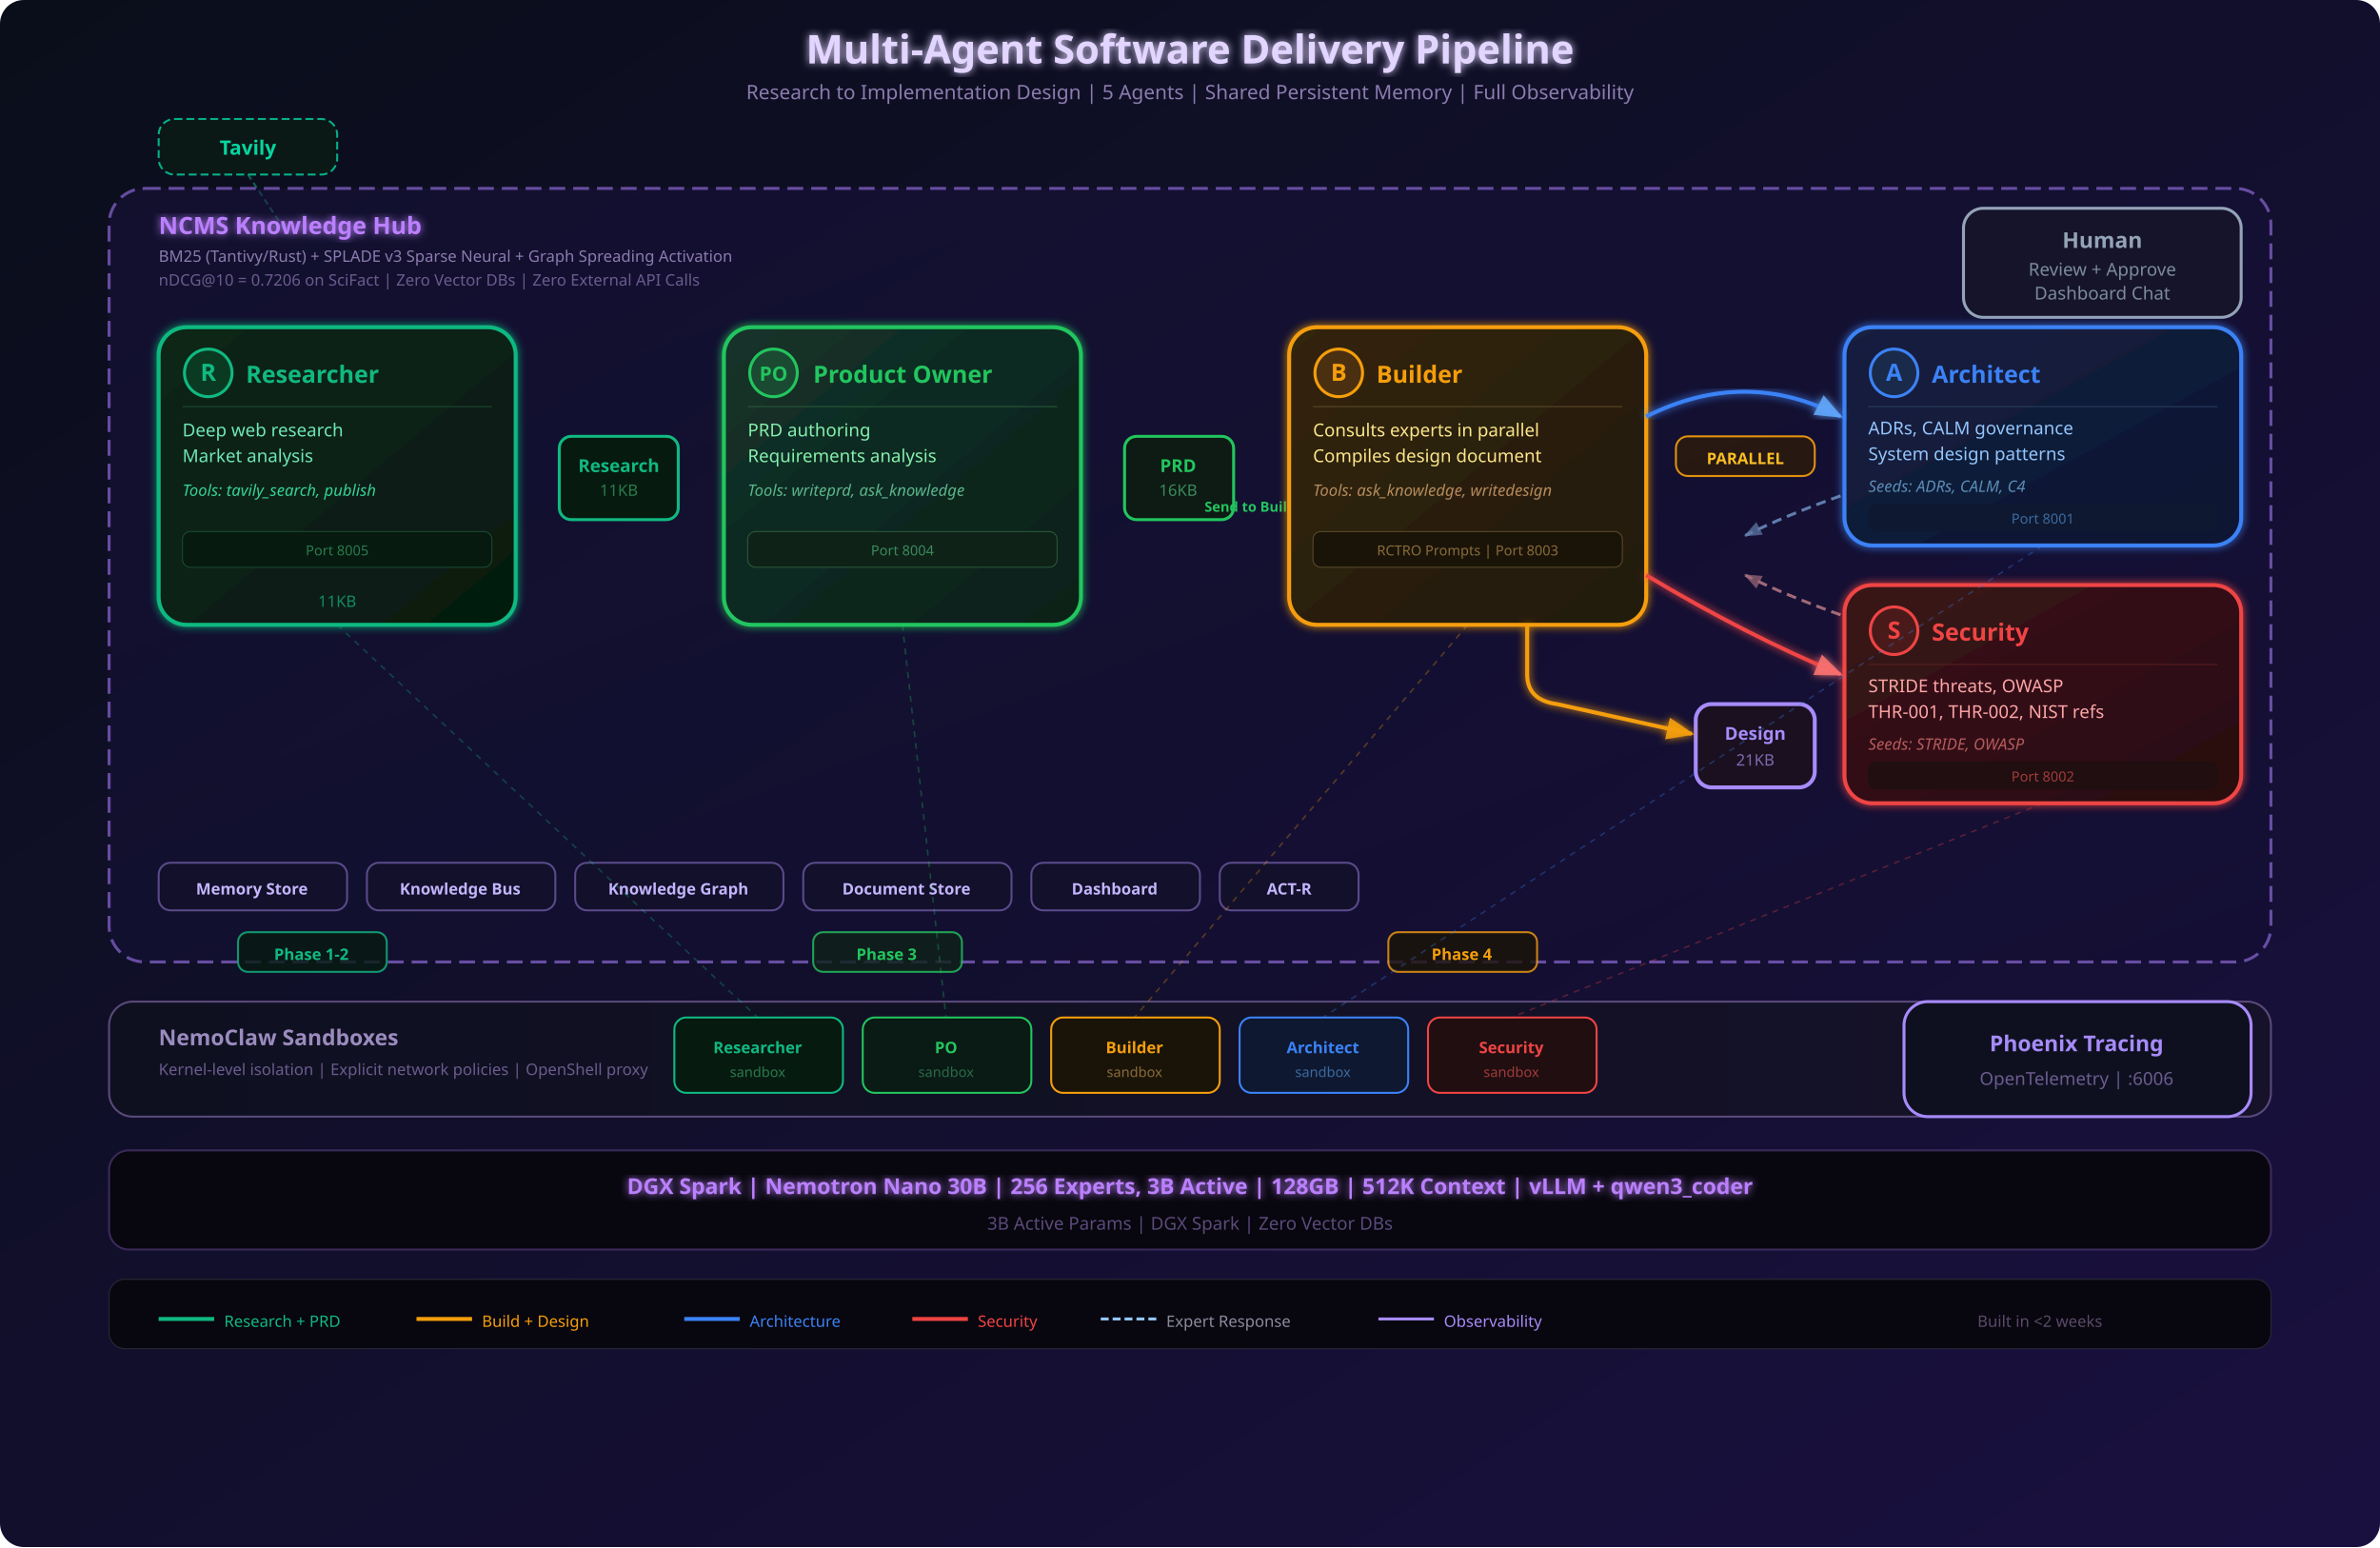
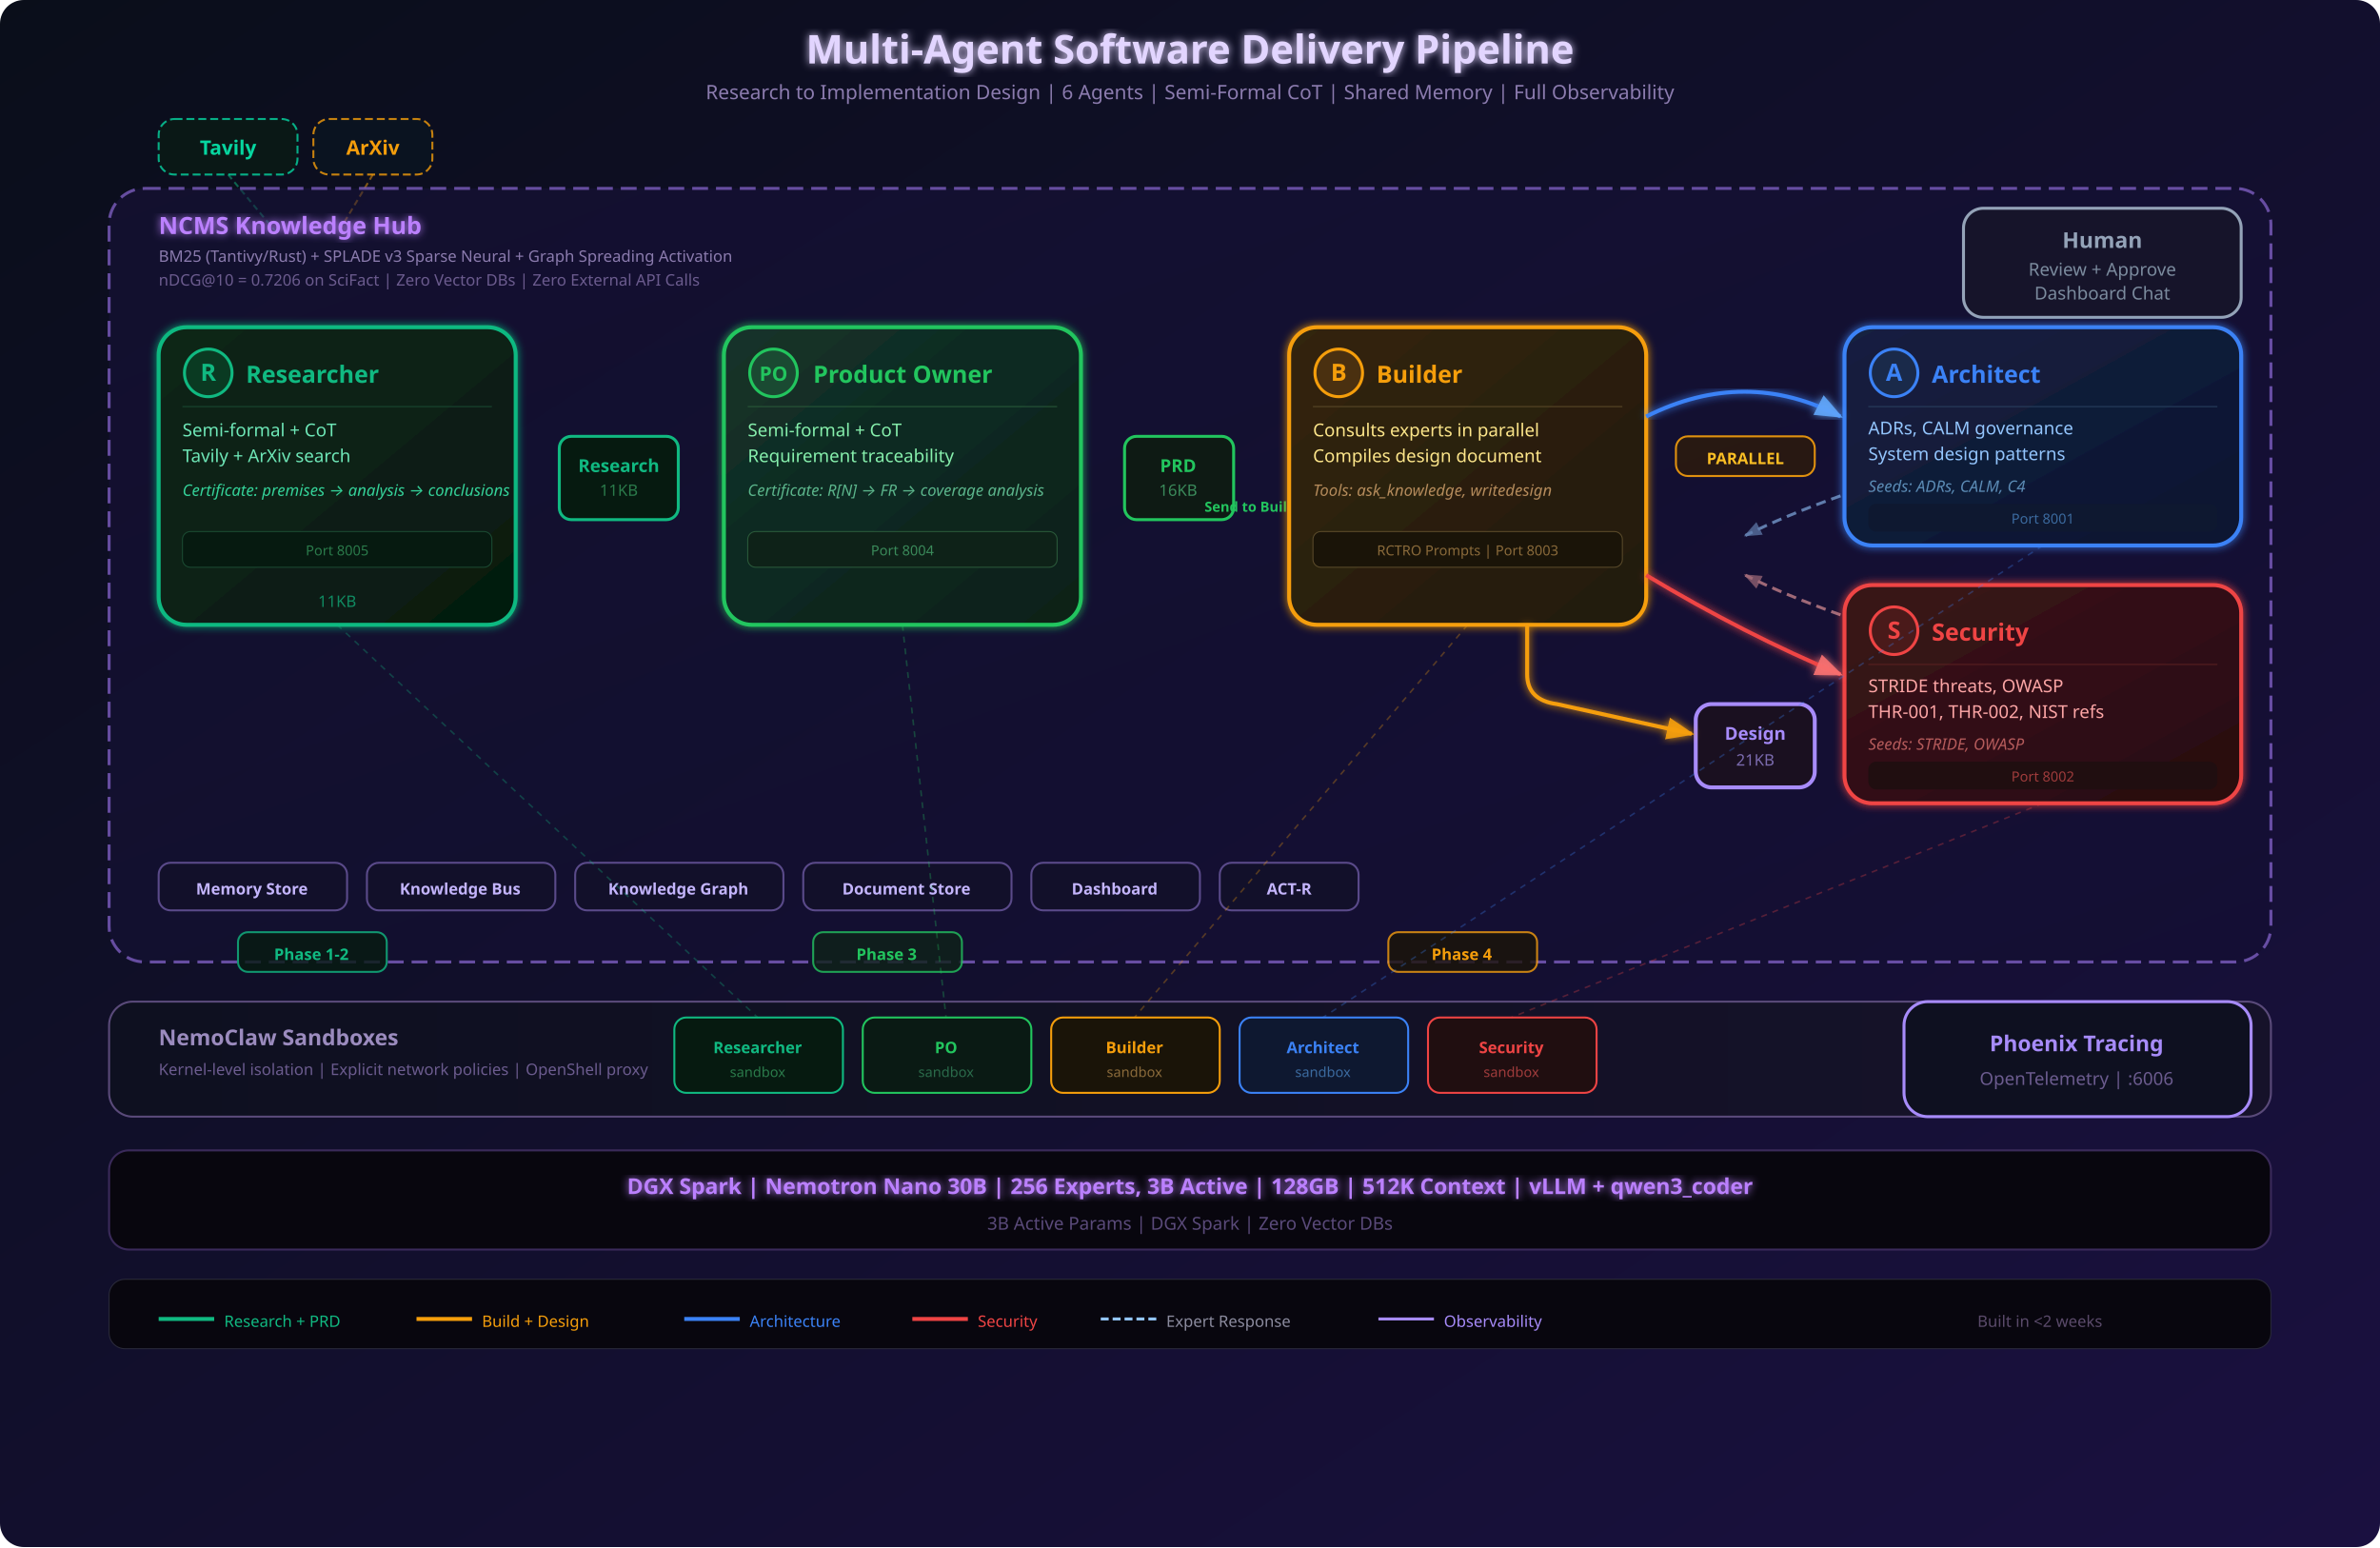
<svg xmlns="http://www.w3.org/2000/svg" viewBox="0 0 1200 780" font-family="'Segoe UI', system-ui, -apple-system, sans-serif">
  <defs>
    <linearGradient id="bgGrad" x1="0%" y1="0%" x2="100%" y2="100%">
      <stop offset="0%" style="stop-color:#0a0e1a;stop-opacity:1" />
      <stop offset="100%" style="stop-color:#1a1040;stop-opacity:1" />
    </linearGradient>
    <linearGradient id="hubGrad" x1="0%" y1="0%" x2="100%" y2="100%">
      <stop offset="0%" style="stop-color:#1a1240;stop-opacity:0.6" />
      <stop offset="100%" style="stop-color:#120e30;stop-opacity:0.6" />
    </linearGradient>
    <linearGradient id="researchGrad" x1="0%" y1="0%" x2="100%" y2="100%">
      <stop offset="0%" style="stop-color:#0a2618" />
      <stop offset="100%" style="stop-color:#061a10" />
    </linearGradient>
    <linearGradient id="poGrad" x1="0%" y1="0%" x2="100%" y2="100%">
      <stop offset="0%" style="stop-color:#14332a" />
      <stop offset="100%" style="stop-color:#0a2018" />
    </linearGradient>
    <linearGradient id="buildGrad" x1="0%" y1="0%" x2="100%" y2="100%">
      <stop offset="0%" style="stop-color:#33250e" />
      <stop offset="100%" style="stop-color:#221a08" />
    </linearGradient>
    <linearGradient id="archGrad" x1="0%" y1="0%" x2="100%" y2="100%">
      <stop offset="0%" style="stop-color:#142040" />
      <stop offset="100%" style="stop-color:#0e1530" />
    </linearGradient>
    <linearGradient id="secGrad" x1="0%" y1="0%" x2="100%" y2="100%">
      <stop offset="0%" style="stop-color:#3a1418" />
      <stop offset="100%" style="stop-color:#280c10" />
    </linearGradient>
    <linearGradient id="sandboxGrad" x1="0%" y1="0%" x2="100%" y2="0%">
      <stop offset="0%" style="stop-color:#0e1020" />
      <stop offset="100%" style="stop-color:#16122a" />
    </linearGradient>
    <filter id="glow">
      <feGaussianBlur stdDeviation="4" result="blur" />
      <feMerge>
        <feMergeNode in="blur" />
        <feMergeNode in="SourceGraphic" />
      </feMerge>
    </filter>
    <filter id="softGlow">
      <feGaussianBlur stdDeviation="2" result="blur" />
      <feMerge>
        <feMergeNode in="blur" />
        <feMergeNode in="SourceGraphic" />
      </feMerge>
    </filter>
    <marker id="arrowTeal" viewBox="0 0 10 10" refX="9" refY="5" markerWidth="7" markerHeight="7" orient="auto-start-reverse">
      <path d="M 0 1 L 10 5 L 0 9 z" fill="#10b981" opacity="0.9" />
    </marker>
    <marker id="arrowGreen" viewBox="0 0 10 10" refX="9" refY="5" markerWidth="7" markerHeight="7" orient="auto-start-reverse">
      <path d="M 0 1 L 10 5 L 0 9 z" fill="#4ade80" opacity="0.9" />
    </marker>
    <marker id="arrowAmber" viewBox="0 0 10 10" refX="9" refY="5" markerWidth="7" markerHeight="7" orient="auto-start-reverse">
      <path d="M 0 1 L 10 5 L 0 9 z" fill="#f59e0b" opacity="0.9" />
    </marker>
    <marker id="arrowBlue" viewBox="0 0 10 10" refX="9" refY="5" markerWidth="7" markerHeight="7" orient="auto-start-reverse">
      <path d="M 0 1 L 10 5 L 0 9 z" fill="#60a5fa" opacity="0.9" />
    </marker>
    <marker id="arrowRed" viewBox="0 0 10 10" refX="9" refY="5" markerWidth="7" markerHeight="7" orient="auto-start-reverse">
      <path d="M 0 1 L 10 5 L 0 9 z" fill="#f87171" opacity="0.9" />
    </marker>
    <marker id="arrowBlueReturn" viewBox="0 0 10 10" refX="9" refY="5" markerWidth="6" markerHeight="6" orient="auto-start-reverse">
      <path d="M 0 1 L 10 5 L 0 9 z" fill="#93c5fd" opacity="0.7" />
    </marker>
    <marker id="arrowRedReturn" viewBox="0 0 10 10" refX="9" refY="5" markerWidth="6" markerHeight="6" orient="auto-start-reverse">
      <path d="M 0 1 L 10 5 L 0 9 z" fill="#fca5a5" opacity="0.7" />
    </marker>
    <marker id="arrowPurple" viewBox="0 0 10 10" refX="9" refY="5" markerWidth="7" markerHeight="7" orient="auto-start-reverse">
      <path d="M 0 1 L 10 5 L 0 9 z" fill="#a78bfa" opacity="0.9" />
    </marker>
  </defs>
  <rect width="1200" height="780" fill="url(#bgGrad)" rx="12" />
  <text x="600" y="32" text-anchor="middle" fill="#e2d5ff" font-size="20" font-weight="700" filter="url(#softGlow)">Multi-Agent Software Delivery Pipeline</text>
-   <text x="600" y="50" text-anchor="middle" fill="#8b7bae" font-size="10">Research to Implementation Design  |  5 Agents  |  Shared Persistent Memory  |  Full Observability</text>
-   <rect x="80" y="60" width="90" height="28" rx="8" fill="#0a1a14" stroke="#06d6a0" stroke-width="1" stroke-dasharray="4,2" opacity="0.8" />
-   <text x="125" y="78" text-anchor="middle" fill="#06d6a0" font-size="10" font-weight="600">Tavily</text>
-   <path d="M 125 88 L 145 118" fill="none" stroke="#10b981" stroke-width="1" stroke-dasharray="3,2" opacity="0.5" />
+   <text x="600" y="50" text-anchor="middle" fill="#8b7bae" font-size="10">Research to Implementation Design  |  6 Agents  |  Semi-Formal CoT  |  Shared Memory  |  Full Observability</text>
+   <rect x="80" y="60" width="70" height="28" rx="8" fill="#0a1a14" stroke="#06d6a0" stroke-width="1" stroke-dasharray="4,2" opacity="0.8" />
+   <text x="115" y="78" text-anchor="middle" fill="#06d6a0" font-size="10" font-weight="600">Tavily</text>
+   <rect x="158" y="60" width="60" height="28" rx="8" fill="#0a1420" stroke="#f59e0b" stroke-width="1" stroke-dasharray="4,2" opacity="0.8" />
+   <text x="188" y="78" text-anchor="middle" fill="#f59e0b" font-size="10" font-weight="600">ArXiv</text>
+   <path d="M 115 88 L 140 118" fill="none" stroke="#10b981" stroke-width="1" stroke-dasharray="3,2" opacity="0.5" />
+   <path d="M 188 88 L 170 118" fill="none" stroke="#f59e0b" stroke-width="1" stroke-dasharray="3,2" opacity="0.5" />
  <rect x="55" y="95" width="1090" height="390" rx="18" fill="url(#hubGrad)" stroke="#7c5cbf" stroke-width="1.5" stroke-dasharray="8,4" opacity="0.8" />
  <text x="80" y="118" fill="#bb80ff" font-size="12" font-weight="700" filter="url(#softGlow)">NCMS Knowledge Hub</text>
  <text x="80" y="132" fill="#8b7bae" font-size="8">BM25 (Tantivy/Rust) + SPLADE v3 Sparse Neural + Graph Spreading Activation</text>
  <text x="80" y="144" fill="#6b5b8e" font-size="8">nDCG@10 = 0.7206 on SciFact  |  Zero Vector DBs  |  Zero External API Calls</text>
  <rect x="990" y="105" width="140" height="55" rx="10" fill="#16142a" stroke="#94a3b8" stroke-width="1.5" />
  <text x="1060" y="125" text-anchor="middle" fill="#94a3b8" font-size="11" font-weight="700">Human</text>
  <text x="1060" y="139" text-anchor="middle" fill="#7b8b9e" font-size="9">Review + Approve</text>
  <text x="1060" y="151" text-anchor="middle" fill="#7b8b9e" font-size="9">Dashboard Chat</text>
  <rect x="80" y="165" width="180" height="150" rx="14" fill="url(#researchGrad)" stroke="#10b981" stroke-width="2" filter="url(#softGlow)" />
  <circle cx="105" cy="188" r="12" fill="#0a3a22" stroke="#10b981" stroke-width="1.5" />
  <text x="105" y="192" text-anchor="middle" fill="#10b981" font-size="12" font-weight="700">R</text>
  <text x="124" y="193" fill="#10b981" font-size="12" font-weight="700">Researcher</text>
  <line x1="92" y1="205" x2="248" y2="205" stroke="#1a4a32" stroke-width="0.5" />
-   <text x="92" y="220" fill="#6ee7b7" font-size="9">Deep web research</text>
-   <text x="92" y="233" fill="#6ee7b7" font-size="9">Market analysis</text>
-   <text x="92" y="250" fill="#34d399" font-size="8" font-style="italic">Tools: tavily_search, publish</text>
+   <text x="92" y="220" fill="#6ee7b7" font-size="9">Semi-formal + CoT</text>
+   <text x="92" y="233" fill="#6ee7b7" font-size="9">Tavily + ArXiv search</text>
+   <text x="92" y="250" fill="#34d399" font-size="8" font-style="italic">Certificate: premises → analysis → conclusions</text>
  <rect x="92" y="268" width="156" height="18" rx="4" fill="#061a10" stroke="#1a4a32" stroke-width="0.5" />
  <text x="170" y="280" text-anchor="middle" fill="#2a7a4a" font-size="7">Port 8005</text>
  <text x="170" y="306" text-anchor="middle" fill="#10b981" font-size="8" opacity="0.7">11KB</text>
  <rect x="282" y="220" width="60" height="42" rx="6" fill="#061a10" stroke="#10b981" stroke-width="1.5" />
  <text x="312" y="238" text-anchor="middle" fill="#10b981" font-size="9" font-weight="600">Research</text>
  <text x="312" y="250" text-anchor="middle" fill="#2a7a4a" font-size="8">11KB</text>
  <path d="M 260 240 L 280 240" fill="none" stroke="#10b981" stroke-width="2" marker-end="url(#arrowTeal)" filter="url(#softGlow)" />
  <path d="M 342 240 L 360 240" fill="none" stroke="#10b981" stroke-width="2" marker-end="url(#arrowTeal)" filter="url(#softGlow)" />
  <rect x="365" y="165" width="180" height="150" rx="14" fill="url(#poGrad)" stroke="#22c55e" stroke-width="2" filter="url(#softGlow)" />
  <circle cx="390" cy="188" r="12" fill="#1a4a32" stroke="#22c55e" stroke-width="1.5" />
  <text x="390" y="192" text-anchor="middle" fill="#22c55e" font-size="10" font-weight="700">PO</text>
  <text x="410" y="193" fill="#22c55e" font-size="12" font-weight="700">Product Owner</text>
  <line x1="377" y1="205" x2="533" y2="205" stroke="#2a5a3a" stroke-width="0.5" />
-   <text x="377" y="220" fill="#86efac" font-size="9">PRD authoring</text>
-   <text x="377" y="233" fill="#86efac" font-size="9">Requirements analysis</text>
-   <text x="377" y="250" fill="#5bb58b" font-size="8" font-style="italic">Tools: writeprd, ask_knowledge</text>
+   <text x="377" y="220" fill="#86efac" font-size="9">Semi-formal + CoT</text>
+   <text x="377" y="233" fill="#86efac" font-size="9">Requirement traceability</text>
+   <text x="377" y="250" fill="#5bb58b" font-size="8" font-style="italic">Certificate: R[N] → FR → coverage analysis</text>
  <rect x="377" y="268" width="156" height="18" rx="4" fill="#0e2218" stroke="#2a5a3a" stroke-width="0.5" />
  <text x="455" y="280" text-anchor="middle" fill="#3a8a5a" font-size="7">Port 8004</text>
  <rect x="567" y="220" width="55" height="42" rx="6" fill="#0e1a14" stroke="#22c55e" stroke-width="1.5" />
  <text x="594" y="238" text-anchor="middle" fill="#22c55e" font-size="9" font-weight="600">PRD</text>
  <text x="594" y="250" text-anchor="middle" fill="#3a8a5a" font-size="8">16KB</text>
  <path d="M 545 240 L 565 240" fill="none" stroke="#22c55e" stroke-width="2" marker-end="url(#arrowGreen)" filter="url(#softGlow)" />
  <path d="M 622 240 L 645 240" fill="none" stroke="#22c55e" stroke-width="2" marker-end="url(#arrowGreen)" filter="url(#softGlow)" />
  <text x="634" y="258" text-anchor="middle" fill="#22c55e" font-size="7" font-weight="600">Send to Builder</text>
  <rect x="650" y="165" width="180" height="150" rx="14" fill="url(#buildGrad)" stroke="#f59e0b" stroke-width="2" filter="url(#softGlow)" />
  <circle cx="675" cy="188" r="12" fill="#4a3010" stroke="#f59e0b" stroke-width="1.5" />
  <text x="675" y="192" text-anchor="middle" fill="#f59e0b" font-size="12" font-weight="700">B</text>
  <text x="694" y="193" fill="#f59e0b" font-size="12" font-weight="700">Builder</text>
  <line x1="662" y1="205" x2="818" y2="205" stroke="#5a4a2a" stroke-width="0.5" />
  <text x="662" y="220" fill="#fde68a" font-size="9">Consults experts in parallel</text>
  <text x="662" y="233" fill="#fde68a" font-size="9">Compiles design document</text>
  <text x="662" y="250" fill="#b58b5b" font-size="8" font-style="italic">Tools: ask_knowledge, writedesign</text>
  <rect x="662" y="268" width="156" height="18" rx="4" fill="#1a1408" stroke="#5a4a2a" stroke-width="0.5" />
  <text x="740" y="280" text-anchor="middle" fill="#8a6a3a" font-size="7">RCTRO Prompts  |  Port 8003</text>
  <rect x="845" y="220" width="70" height="20" rx="6" fill="#2a1a0e" stroke="#f59e0b" stroke-width="1" opacity="0.9" />
  <text x="880" y="234" text-anchor="middle" fill="#fbbf24" font-size="8" font-weight="700">PARALLEL</text>
  <rect x="930" y="165" width="200" height="110" rx="14" fill="url(#archGrad)" stroke="#3b82f6" stroke-width="2" filter="url(#softGlow)" />
  <circle cx="955" cy="188" r="12" fill="#1a2a4a" stroke="#3b82f6" stroke-width="1.5" />
  <text x="955" y="192" text-anchor="middle" fill="#3b82f6" font-size="12" font-weight="700">A</text>
  <text x="974" y="193" fill="#3b82f6" font-size="12" font-weight="700">Architect</text>
  <line x1="942" y1="205" x2="1118" y2="205" stroke="#2a4060" stroke-width="0.5" />
  <text x="942" y="219" fill="#93c5fd" font-size="9">ADRs, CALM governance</text>
  <text x="942" y="232" fill="#93c5fd" font-size="9">System design patterns</text>
  <text x="942" y="248" fill="#5b8bb5" font-size="8" font-style="italic">Seeds: ADRs, CALM, C4</text>
  <rect x="942" y="254" width="176" height="14" rx="4" fill="#0e1830" />
  <text x="1030" y="264" text-anchor="middle" fill="#3b6a9f" font-size="7">Port 8001</text>
  <rect x="930" y="295" width="200" height="110" rx="14" fill="url(#secGrad)" stroke="#ef4444" stroke-width="2" filter="url(#softGlow)" />
  <circle cx="955" cy="318" r="12" fill="#4a1a1a" stroke="#ef4444" stroke-width="1.5" />
  <text x="955" y="322" text-anchor="middle" fill="#ef4444" font-size="12" font-weight="700">S</text>
  <text x="974" y="323" fill="#ef4444" font-size="12" font-weight="700">Security</text>
  <line x1="942" y1="335" x2="1118" y2="335" stroke="#5a2020" stroke-width="0.5" />
  <text x="942" y="349" fill="#fca5a5" font-size="9">STRIDE threats, OWASP</text>
  <text x="942" y="362" fill="#fca5a5" font-size="9">THR-001, THR-002, NIST refs</text>
  <text x="942" y="378" fill="#b55b5b" font-size="8" font-style="italic">Seeds: STRIDE, OWASP</text>
  <rect x="942" y="384" width="176" height="14" rx="4" fill="#200e10" />
  <text x="1030" y="394" text-anchor="middle" fill="#9f3b3b" font-size="7">Port 8002</text>
  <path d="M 830 210 Q 880 185 928 210" fill="none" stroke="#3b82f6" stroke-width="2" marker-end="url(#arrowBlue)" filter="url(#softGlow)" />
  <path d="M 830 290 Q 880 320 928 340" fill="none" stroke="#ef4444" stroke-width="2" marker-end="url(#arrowRed)" filter="url(#softGlow)" />
  <path d="M 928 250 Q 900 260 880 270" fill="none" stroke="#93c5fd" stroke-width="1.5" stroke-dasharray="5,3" marker-end="url(#arrowBlueReturn)" opacity="0.6" />
  <path d="M 928 310 Q 900 300 880 290" fill="none" stroke="#fca5a5" stroke-width="1.5" stroke-dasharray="5,3" marker-end="url(#arrowRedReturn)" opacity="0.6" />
  <rect x="855" y="355" width="60" height="42" rx="8" fill="#1a1020" stroke="#a78bfa" stroke-width="2" />
  <text x="885" y="373" text-anchor="middle" fill="#a78bfa" font-size="9" font-weight="700">Design</text>
  <text x="885" y="386" text-anchor="middle" fill="#7b6bae" font-size="8">21KB</text>
  <path d="M 770 315 L 770 340 Q 770 353 785 355 L 853 370" fill="none" stroke="#f59e0b" stroke-width="2" marker-end="url(#arrowAmber)" filter="url(#softGlow)" />
  <rect x="80" y="435" width="95" height="24" rx="6" fill="#12102a" stroke="#5a4a8a" stroke-width="1" />
  <text x="127" y="451" text-anchor="middle" fill="#c4b5fd" font-size="8" font-weight="600">Memory Store</text>
  <rect x="185" y="435" width="95" height="24" rx="6" fill="#12102a" stroke="#5a4a8a" stroke-width="1" />
  <text x="232" y="451" text-anchor="middle" fill="#c4b5fd" font-size="8" font-weight="600">Knowledge Bus</text>
  <rect x="290" y="435" width="105" height="24" rx="6" fill="#12102a" stroke="#5a4a8a" stroke-width="1" />
  <text x="342" y="451" text-anchor="middle" fill="#c4b5fd" font-size="8" font-weight="600">Knowledge Graph</text>
  <rect x="405" y="435" width="105" height="24" rx="6" fill="#12102a" stroke="#5a4a8a" stroke-width="1" />
  <text x="457" y="451" text-anchor="middle" fill="#c4b5fd" font-size="8" font-weight="600">Document Store</text>
  <rect x="520" y="435" width="85" height="24" rx="6" fill="#12102a" stroke="#5a4a8a" stroke-width="1" />
  <text x="562" y="451" text-anchor="middle" fill="#c4b5fd" font-size="8" font-weight="600">Dashboard</text>
  <rect x="615" y="435" width="70" height="24" rx="6" fill="#12102a" stroke="#5a4a8a" stroke-width="1" />
  <text x="650" y="451" text-anchor="middle" fill="#c4b5fd" font-size="8" font-weight="600">ACT-R</text>
  <rect x="120" y="470" width="75" height="20" rx="5" fill="#061a10" stroke="#10b981" stroke-width="1" opacity="0.8" />
  <text x="157" y="484" text-anchor="middle" fill="#10b981" font-size="8" font-weight="700">Phase 1-2</text>
  <rect x="410" y="470" width="75" height="20" rx="5" fill="#0e2218" stroke="#22c55e" stroke-width="1" opacity="0.8" />
  <text x="447" y="484" text-anchor="middle" fill="#22c55e" font-size="8" font-weight="700">Phase 3</text>
  <rect x="700" y="470" width="75" height="20" rx="5" fill="#1a1408" stroke="#f59e0b" stroke-width="1" opacity="0.8" />
  <text x="737" y="484" text-anchor="middle" fill="#f59e0b" font-size="8" font-weight="700">Phase 4</text>
  <rect x="55" y="505" width="1090" height="58" rx="12" fill="url(#sandboxGrad)" stroke="#5a4a7a" stroke-width="1" />
  <text x="80" y="527" fill="#9b8bbe" font-size="11" font-weight="700">NemoClaw Sandboxes</text>
  <text x="80" y="542" fill="#6b5b8e" font-size="8">Kernel-level isolation  |  Explicit network policies  |  OpenShell proxy</text>
  <rect x="340" y="513" width="85" height="38" rx="6" fill="#061a10" stroke="#10b981" stroke-width="1" />
  <text x="382" y="531" text-anchor="middle" fill="#10b981" font-size="8" font-weight="600">Researcher</text>
  <text x="382" y="543" text-anchor="middle" fill="#2a7a4a" font-size="7">sandbox</text>
  <rect x="435" y="513" width="85" height="38" rx="6" fill="#0a1a14" stroke="#22c55e" stroke-width="1" />
  <text x="477" y="531" text-anchor="middle" fill="#22c55e" font-size="8" font-weight="600">PO</text>
  <text x="477" y="543" text-anchor="middle" fill="#2a6a4a" font-size="7">sandbox</text>
  <rect x="530" y="513" width="85" height="38" rx="6" fill="#1a1408" stroke="#f59e0b" stroke-width="1" />
  <text x="572" y="531" text-anchor="middle" fill="#f59e0b" font-size="8" font-weight="600">Builder</text>
  <text x="572" y="543" text-anchor="middle" fill="#8a6a3a" font-size="7">sandbox</text>
  <rect x="625" y="513" width="85" height="38" rx="6" fill="#0e1830" stroke="#3b82f6" stroke-width="1" />
  <text x="667" y="531" text-anchor="middle" fill="#3b82f6" font-size="8" font-weight="600">Architect</text>
  <text x="667" y="543" text-anchor="middle" fill="#3b6a9f" font-size="7">sandbox</text>
  <rect x="720" y="513" width="85" height="38" rx="6" fill="#200e10" stroke="#ef4444" stroke-width="1" />
  <text x="762" y="531" text-anchor="middle" fill="#ef4444" font-size="8" font-weight="600">Security</text>
  <text x="762" y="543" text-anchor="middle" fill="#9f3b3b" font-size="7">sandbox</text>
  <rect x="960" y="505" width="175" height="58" rx="12" fill="#0e1020" stroke="#a78bfa" stroke-width="1.5" />
  <text x="1047" y="530" text-anchor="middle" fill="#a78bfa" font-size="11" font-weight="700">Phoenix Tracing</text>
  <text x="1047" y="547" text-anchor="middle" fill="#6b5b8e" font-size="9">OpenTelemetry  |  :6006</text>
  <path d="M 170 315 L 382 513" fill="none" stroke="#10b981" stroke-width="0.8" stroke-dasharray="3,3" opacity="0.3" />
  <path d="M 455 315 L 477 513" fill="none" stroke="#22c55e" stroke-width="0.8" stroke-dasharray="3,3" opacity="0.3" />
  <path d="M 740 315 L 572 513" fill="none" stroke="#f59e0b" stroke-width="0.8" stroke-dasharray="3,3" opacity="0.3" />
  <path d="M 1030 275 L 667 513" fill="none" stroke="#3b82f6" stroke-width="0.8" stroke-dasharray="3,3" opacity="0.3" />
  <path d="M 1030 405 L 762 513" fill="none" stroke="#ef4444" stroke-width="0.8" stroke-dasharray="3,3" opacity="0.3" />
  <rect x="55" y="580" width="1090" height="50" rx="10" fill="#08060e" stroke="#3a2a5a" stroke-width="1" />
  <text x="600" y="602" text-anchor="middle" fill="#bb80ff" font-size="11" font-weight="700" filter="url(#softGlow)">DGX Spark  |  Nemotron Nano 30B  |  256 Experts, 3B Active  |  128GB  |  512K Context  |  vLLM + qwen3_coder</text>
  <text x="600" y="620" text-anchor="middle" fill="#5a4a7a" font-size="9">3B Active Params  |  DGX Spark  |  Zero Vector DBs</text>
  <rect x="55" y="645" width="1090" height="35" rx="8" fill="#08060e" stroke="#2a2a3a" stroke-width="0.5" />
  <line x1="80" y1="665" x2="108" y2="665" stroke="#10b981" stroke-width="2" />
  <text x="113" y="669" fill="#10b981" font-size="8">Research + PRD</text>
  <line x1="210" y1="665" x2="238" y2="665" stroke="#f59e0b" stroke-width="2" />
  <text x="243" y="669" fill="#f59e0b" font-size="8">Build + Design</text>
  <line x1="345" y1="665" x2="373" y2="665" stroke="#3b82f6" stroke-width="2" />
  <text x="378" y="669" fill="#3b82f6" font-size="8">Architecture</text>
  <line x1="460" y1="665" x2="488" y2="665" stroke="#ef4444" stroke-width="2" />
  <text x="493" y="669" fill="#ef4444" font-size="8">Security</text>
  <line x1="555" y1="665" x2="583" y2="665" stroke="#93c5fd" stroke-width="1.5" stroke-dasharray="4,2" />
  <text x="588" y="669" fill="#8b8b9e" font-size="8">Expert Response</text>
  <line x1="695" y1="665" x2="723" y2="665" stroke="#a78bfa" stroke-width="1.5" />
  <text x="728" y="669" fill="#a78bfa" font-size="8">Observability</text>
  <text x="1060" y="669" text-anchor="end" fill="#5a4a6a" font-size="8">Built in &lt;2 weeks</text>
</svg>
